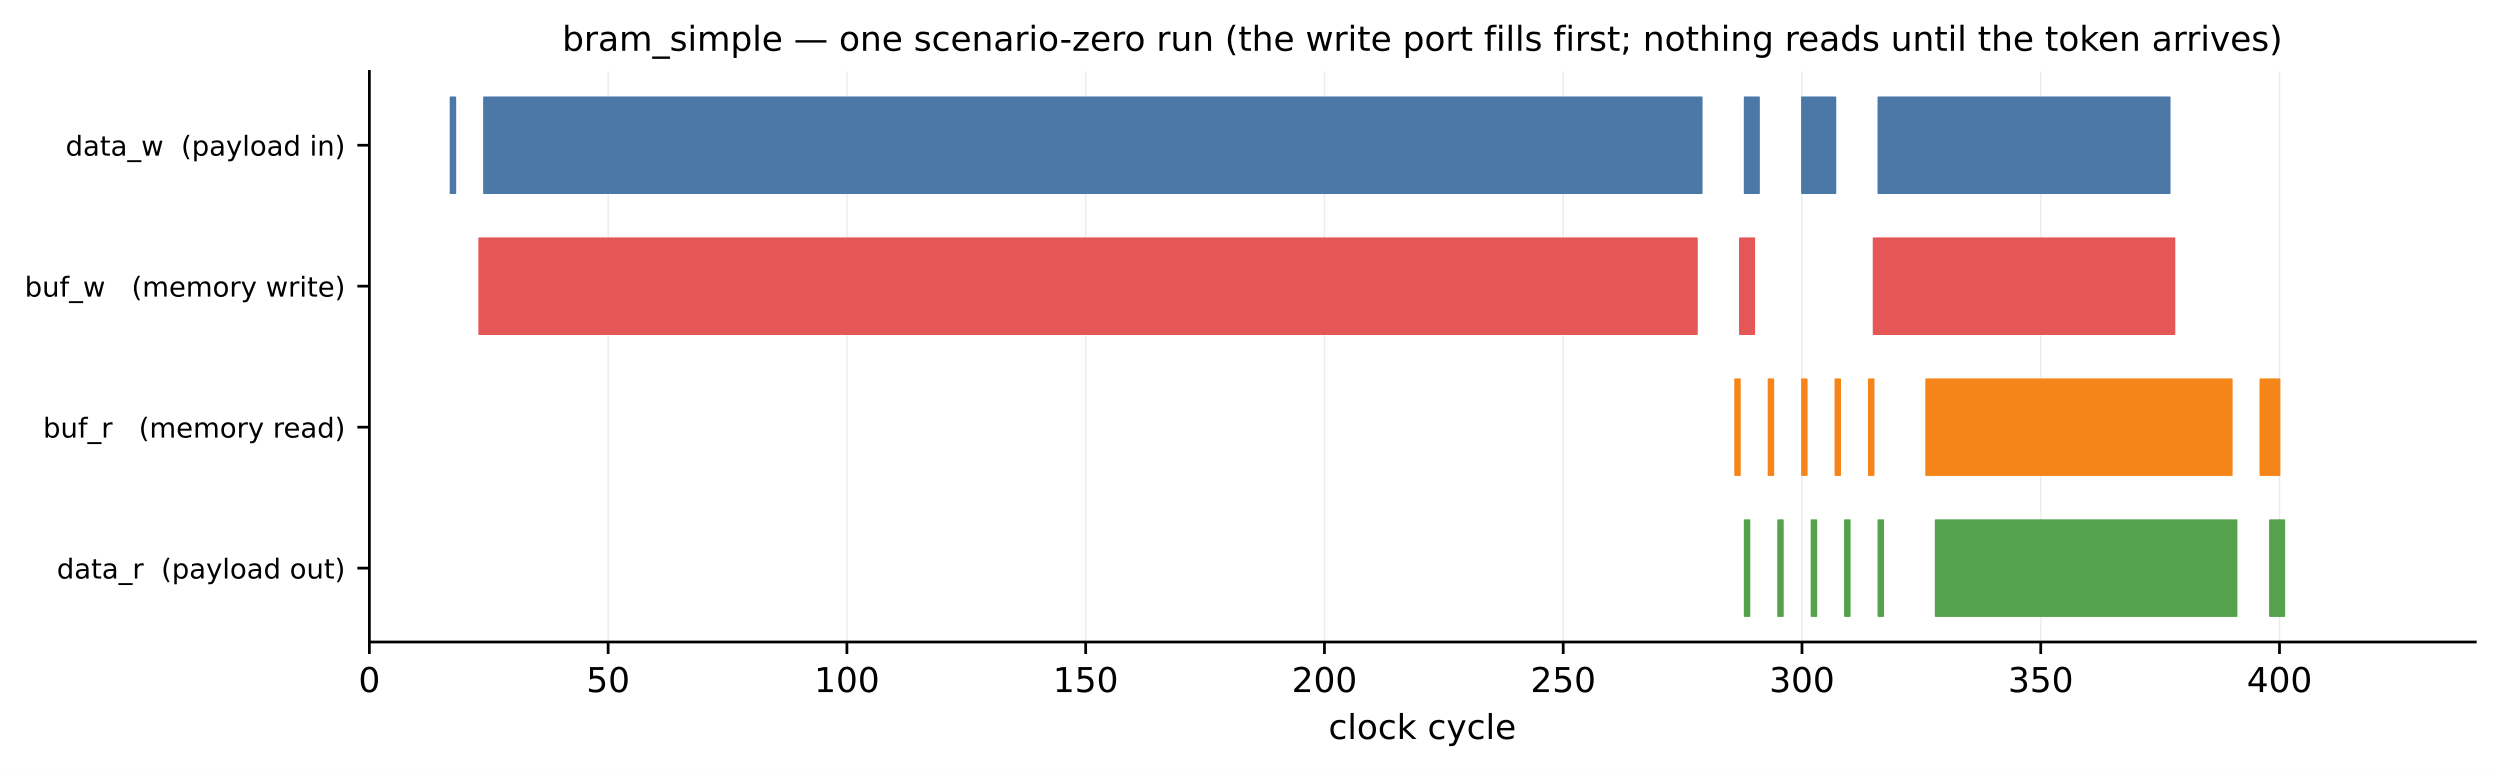
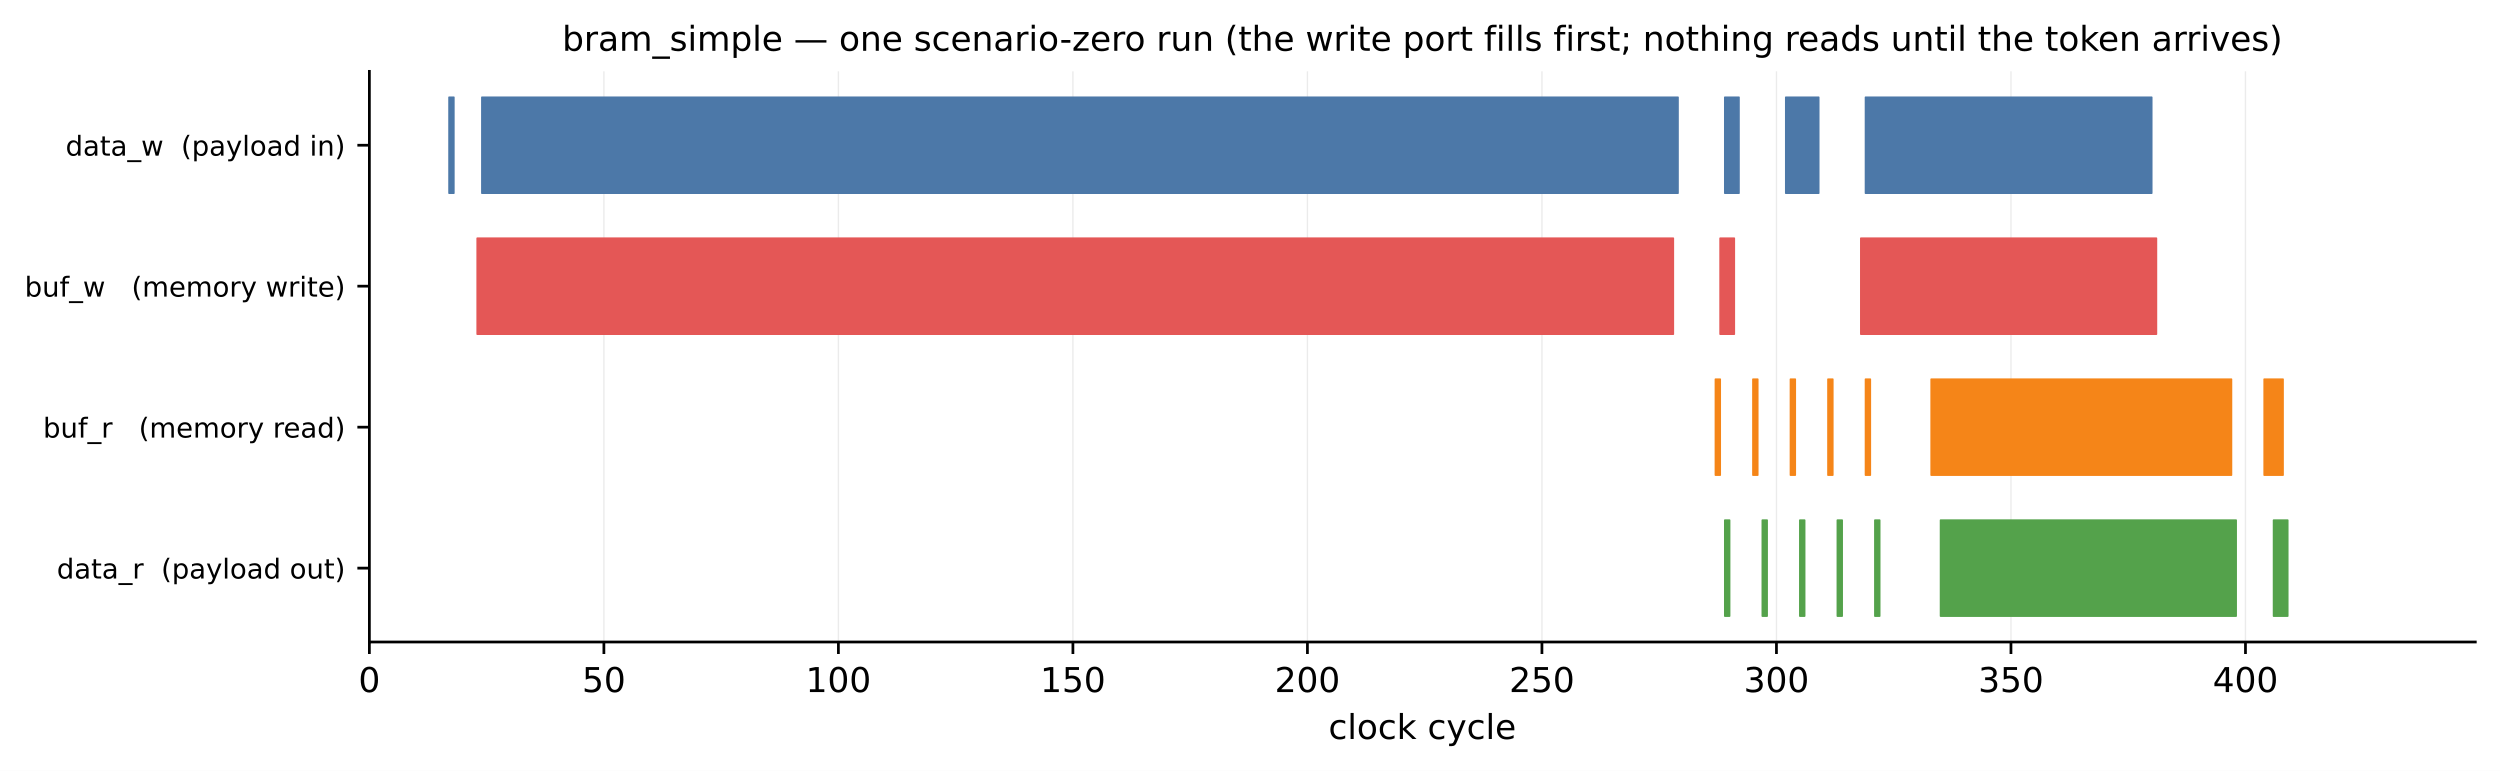
<svg xmlns="http://www.w3.org/2000/svg" xmlns:xlink="http://www.w3.org/1999/xlink" width="728.659pt" height="224.675pt" viewBox="0 0 728.659 224.675" version="1.1">
  <defs>
    <style type="text/css">*{stroke-linejoin: round; stroke-linecap: butt}</style>
  </defs>
  <g id="figure_1">
    <g id="patch_1">
      <path d="M 0 224.675  L 728.659 224.675  L 728.659 0  L 0 0  z " style="fill: #ffffff" />
    </g>
    <g id="axes_1">
      <g id="patch_2">
        <path d="M 107.659 187.118  L 721.459 187.118  L 721.459 20.798  L 107.659 20.798  z " style="fill: #ffffff" />
      </g>
      <g id="matplotlib.axis_1">
        <g id="xtick_1">
          <g id="line2d_1">
            <path d="M 107.659 187.118  L 107.659 20.798  " clip-path="url(#pa4c7ef7b88)" style="fill: none; stroke: #b0b0b0; stroke-opacity: 0.25; stroke-width: 0.4; stroke-linecap: square" />
          </g>
          <g id="line2d_2">
            <defs>
              <path id="mf03f3f288a" d="M 0 0  L 0 3.5  " style="stroke: #000000; stroke-width: 0.8" />
            </defs>
            <g>
              <use xlink:href="#mf03f3f288a" x="107.659" y="187.118" style="stroke: #000000; stroke-width: 0.8" />
            </g>
          </g>
          <g id="text_1">
            <g transform="translate(104.4775 201.7169) scale(0.1 -0.1)">
              <defs>
                <path id="DejaVuSans-30" d="M 2034 4250  Q 1547 4250 1301 3770  Q 1056 3291 1056 2328  Q 1056 1369 1301 889  Q 1547 409 2034 409  Q 2525 409 2770 889  Q 3016 1369 3016 2328  Q 3016 3291 2770 3770  Q 2525 4250 2034 4250  z M 2034 4750  Q 2819 4750 3233 4129  Q 3647 3509 3647 2328  Q 3647 1150 3233 529  Q 2819 -91 2034 -91  Q 1250 -91 836 529  Q 422 1150 422 2328  Q 422 3509 836 4129  Q 1250 4750 2034 4750  z " transform="scale(0.015625)" />
              </defs>
              <use xlink:href="#DejaVuSans-30" />
            </g>
          </g>
        </g>
        <g id="xtick_2">
          <g id="line2d_3">
-             <path d="M 177.251 187.118  L 177.251 20.798  " clip-path="url(#pa4c7ef7b88)" style="fill: none; stroke: #b0b0b0; stroke-opacity: 0.25; stroke-width: 0.4; stroke-linecap: square" />
+             <path d="M 176.011 187.118  L 176.011 20.798  " clip-path="url(#pa4c7ef7b88)" style="fill: none; stroke: #b0b0b0; stroke-opacity: 0.25; stroke-width: 0.4; stroke-linecap: square" />
          </g>
          <g id="line2d_4">
            <g>
-               <use xlink:href="#mf03f3f288a" x="177.251" y="187.118" style="stroke: #000000; stroke-width: 0.8" />
+               <use xlink:href="#mf03f3f288a" x="176.011" y="187.118" style="stroke: #000000; stroke-width: 0.8" />
            </g>
          </g>
          <g id="text_2">
-             <g transform="translate(170.8881 201.7169) scale(0.1 -0.1)">
+             <g transform="translate(169.6481 201.7169) scale(0.1 -0.1)">
              <defs>
                <path id="DejaVuSans-35" d="M 691 4666  L 3169 4666  L 3169 4134  L 1269 4134  L 1269 2991  Q 1406 3038 1543 3061  Q 1681 3084 1819 3084  Q 2600 3084 3056 2656  Q 3513 2228 3513 1497  Q 3513 744 3044 326  Q 2575 -91 1722 -91  Q 1428 -91 1123 -41  Q 819 9 494 109  L 494 744  Q 775 591 1075 516  Q 1375 441 1709 441  Q 2250 441 2565 725  Q 2881 1009 2881 1497  Q 2881 1984 2565 2268  Q 2250 2553 1709 2553  Q 1456 2553 1204 2497  Q 953 2441 691 2322  L 691 4666  z " transform="scale(0.015625)" />
              </defs>
              <use xlink:href="#DejaVuSans-35" />
              <use xlink:href="#DejaVuSans-30" transform="translate(63.62305 0)" />
            </g>
          </g>
        </g>
        <g id="xtick_3">
          <g id="line2d_5">
-             <path d="M 246.842 187.118  L 246.842 20.798  " clip-path="url(#pa4c7ef7b88)" style="fill: none; stroke: #b0b0b0; stroke-opacity: 0.25; stroke-width: 0.4; stroke-linecap: square" />
+             <path d="M 244.363 187.118  L 244.363 20.798  " clip-path="url(#pa4c7ef7b88)" style="fill: none; stroke: #b0b0b0; stroke-opacity: 0.25; stroke-width: 0.4; stroke-linecap: square" />
          </g>
          <g id="line2d_6">
            <g>
-               <use xlink:href="#mf03f3f288a" x="246.842" y="187.118" style="stroke: #000000; stroke-width: 0.8" />
+               <use xlink:href="#mf03f3f288a" x="244.363" y="187.118" style="stroke: #000000; stroke-width: 0.8" />
            </g>
          </g>
          <g id="text_3">
-             <g transform="translate(237.2987 201.7169) scale(0.1 -0.1)">
+             <g transform="translate(234.8188 201.7169) scale(0.1 -0.1)">
              <defs>
                <path id="DejaVuSans-31" d="M 794 531  L 1825 531  L 1825 4091  L 703 3866  L 703 4441  L 1819 4666  L 2450 4666  L 2450 531  L 3481 531  L 3481 0  L 794 0  L 794 531  z " transform="scale(0.015625)" />
              </defs>
              <use xlink:href="#DejaVuSans-31" />
              <use xlink:href="#DejaVuSans-30" transform="translate(63.62305 0)" />
              <use xlink:href="#DejaVuSans-30" transform="translate(127.2461 0)" />
            </g>
          </g>
        </g>
        <g id="xtick_4">
          <g id="line2d_7">
-             <path d="M 316.434 187.118  L 316.434 20.798  " clip-path="url(#pa4c7ef7b88)" style="fill: none; stroke: #b0b0b0; stroke-opacity: 0.25; stroke-width: 0.4; stroke-linecap: square" />
+             <path d="M 312.714 187.118  L 312.714 20.798  " clip-path="url(#pa4c7ef7b88)" style="fill: none; stroke: #b0b0b0; stroke-opacity: 0.25; stroke-width: 0.4; stroke-linecap: square" />
          </g>
          <g id="line2d_8">
            <g>
-               <use xlink:href="#mf03f3f288a" x="316.434" y="187.118" style="stroke: #000000; stroke-width: 0.8" />
+               <use xlink:href="#mf03f3f288a" x="312.714" y="187.118" style="stroke: #000000; stroke-width: 0.8" />
            </g>
          </g>
          <g id="text_4">
-             <g transform="translate(306.8905 201.7169) scale(0.1 -0.1)">
+             <g transform="translate(303.1707 201.7169) scale(0.1 -0.1)">
              <use xlink:href="#DejaVuSans-31" />
              <use xlink:href="#DejaVuSans-35" transform="translate(63.62305 0)" />
              <use xlink:href="#DejaVuSans-30" transform="translate(127.2461 0)" />
            </g>
          </g>
        </g>
        <g id="xtick_5">
          <g id="line2d_9">
-             <path d="M 386.026 187.118  L 386.026 20.798  " clip-path="url(#pa4c7ef7b88)" style="fill: none; stroke: #b0b0b0; stroke-opacity: 0.25; stroke-width: 0.4; stroke-linecap: square" />
+             <path d="M 381.066 187.118  L 381.066 20.798  " clip-path="url(#pa4c7ef7b88)" style="fill: none; stroke: #b0b0b0; stroke-opacity: 0.25; stroke-width: 0.4; stroke-linecap: square" />
          </g>
          <g id="line2d_10">
            <g>
-               <use xlink:href="#mf03f3f288a" x="386.026" y="187.118" style="stroke: #000000; stroke-width: 0.8" />
+               <use xlink:href="#mf03f3f288a" x="381.066" y="187.118" style="stroke: #000000; stroke-width: 0.8" />
            </g>
          </g>
          <g id="text_5">
-             <g transform="translate(376.4823 201.7169) scale(0.1 -0.1)">
+             <g transform="translate(371.5226 201.7169) scale(0.1 -0.1)">
              <defs>
                <path id="DejaVuSans-32" d="M 1228 531  L 3431 531  L 3431 0  L 469 0  L 469 531  Q 828 903 1448 1529  Q 2069 2156 2228 2338  Q 2531 2678 2651 2914  Q 2772 3150 2772 3378  Q 2772 3750 2511 3984  Q 2250 4219 1831 4219  Q 1534 4219 1204 4116  Q 875 4013 500 3803  L 500 4441  Q 881 4594 1212 4672  Q 1544 4750 1819 4750  Q 2544 4750 2975 4387  Q 3406 4025 3406 3419  Q 3406 3131 3298 2873  Q 3191 2616 2906 2266  Q 2828 2175 2409 1742  Q 1991 1309 1228 531  z " transform="scale(0.015625)" />
              </defs>
              <use xlink:href="#DejaVuSans-32" />
              <use xlink:href="#DejaVuSans-30" transform="translate(63.62305 0)" />
              <use xlink:href="#DejaVuSans-30" transform="translate(127.2461 0)" />
            </g>
          </g>
        </g>
        <g id="xtick_6">
          <g id="line2d_11">
-             <path d="M 455.618 187.118  L 455.618 20.798  " clip-path="url(#pa4c7ef7b88)" style="fill: none; stroke: #b0b0b0; stroke-opacity: 0.25; stroke-width: 0.4; stroke-linecap: square" />
+             <path d="M 449.418 187.118  L 449.418 20.798  " clip-path="url(#pa4c7ef7b88)" style="fill: none; stroke: #b0b0b0; stroke-opacity: 0.25; stroke-width: 0.4; stroke-linecap: square" />
          </g>
          <g id="line2d_12">
            <g>
-               <use xlink:href="#mf03f3f288a" x="455.618" y="187.118" style="stroke: #000000; stroke-width: 0.8" />
+               <use xlink:href="#mf03f3f288a" x="449.418" y="187.118" style="stroke: #000000; stroke-width: 0.8" />
            </g>
          </g>
          <g id="text_6">
-             <g transform="translate(446.0742 201.7169) scale(0.1 -0.1)">
+             <g transform="translate(439.8745 201.7169) scale(0.1 -0.1)">
              <use xlink:href="#DejaVuSans-32" />
              <use xlink:href="#DejaVuSans-35" transform="translate(63.62305 0)" />
              <use xlink:href="#DejaVuSans-30" transform="translate(127.2461 0)" />
            </g>
          </g>
        </g>
        <g id="xtick_7">
          <g id="line2d_13">
-             <path d="M 525.21 187.118  L 525.21 20.798  " clip-path="url(#pa4c7ef7b88)" style="fill: none; stroke: #b0b0b0; stroke-opacity: 0.25; stroke-width: 0.4; stroke-linecap: square" />
+             <path d="M 517.77 187.118  L 517.77 20.798  " clip-path="url(#pa4c7ef7b88)" style="fill: none; stroke: #b0b0b0; stroke-opacity: 0.25; stroke-width: 0.4; stroke-linecap: square" />
          </g>
          <g id="line2d_14">
            <g>
-               <use xlink:href="#mf03f3f288a" x="525.21" y="187.118" style="stroke: #000000; stroke-width: 0.8" />
+               <use xlink:href="#mf03f3f288a" x="517.77" y="187.118" style="stroke: #000000; stroke-width: 0.8" />
            </g>
          </g>
          <g id="text_7">
-             <g transform="translate(515.666 201.7169) scale(0.1 -0.1)">
+             <g transform="translate(508.2264 201.7169) scale(0.1 -0.1)">
              <defs>
                <path id="DejaVuSans-33" d="M 2597 2516  Q 3050 2419 3304 2112  Q 3559 1806 3559 1356  Q 3559 666 3084 287  Q 2609 -91 1734 -91  Q 1441 -91 1130 -33  Q 819 25 488 141  L 488 750  Q 750 597 1062 519  Q 1375 441 1716 441  Q 2309 441 2620 675  Q 2931 909 2931 1356  Q 2931 1769 2642 2001  Q 2353 2234 1838 2234  L 1294 2234  L 1294 2753  L 1863 2753  Q 2328 2753 2575 2939  Q 2822 3125 2822 3475  Q 2822 3834 2567 4026  Q 2313 4219 1838 4219  Q 1578 4219 1281 4162  Q 984 4106 628 3988  L 628 4550  Q 988 4650 1302 4700  Q 1616 4750 1894 4750  Q 2613 4750 3031 4423  Q 3450 4097 3450 3541  Q 3450 3153 3228 2886  Q 3006 2619 2597 2516  z " transform="scale(0.015625)" />
              </defs>
              <use xlink:href="#DejaVuSans-33" />
              <use xlink:href="#DejaVuSans-30" transform="translate(63.62305 0)" />
              <use xlink:href="#DejaVuSans-30" transform="translate(127.2461 0)" />
            </g>
          </g>
        </g>
        <g id="xtick_8">
          <g id="line2d_15">
-             <path d="M 594.802 187.118  L 594.802 20.798  " clip-path="url(#pa4c7ef7b88)" style="fill: none; stroke: #b0b0b0; stroke-opacity: 0.25; stroke-width: 0.4; stroke-linecap: square" />
+             <path d="M 586.122 187.118  L 586.122 20.798  " clip-path="url(#pa4c7ef7b88)" style="fill: none; stroke: #b0b0b0; stroke-opacity: 0.25; stroke-width: 0.4; stroke-linecap: square" />
          </g>
          <g id="line2d_16">
            <g>
-               <use xlink:href="#mf03f3f288a" x="594.802" y="187.118" style="stroke: #000000; stroke-width: 0.8" />
+               <use xlink:href="#mf03f3f288a" x="586.122" y="187.118" style="stroke: #000000; stroke-width: 0.8" />
            </g>
          </g>
          <g id="text_8">
-             <g transform="translate(585.2579 201.7169) scale(0.1 -0.1)">
+             <g transform="translate(576.5783 201.7169) scale(0.1 -0.1)">
              <use xlink:href="#DejaVuSans-33" />
              <use xlink:href="#DejaVuSans-35" transform="translate(63.62305 0)" />
              <use xlink:href="#DejaVuSans-30" transform="translate(127.2461 0)" />
            </g>
          </g>
        </g>
        <g id="xtick_9">
          <g id="line2d_17">
-             <path d="M 664.393 187.118  L 664.393 20.798  " clip-path="url(#pa4c7ef7b88)" style="fill: none; stroke: #b0b0b0; stroke-opacity: 0.25; stroke-width: 0.4; stroke-linecap: square" />
+             <path d="M 654.474 187.118  L 654.474 20.798  " clip-path="url(#pa4c7ef7b88)" style="fill: none; stroke: #b0b0b0; stroke-opacity: 0.25; stroke-width: 0.4; stroke-linecap: square" />
          </g>
          <g id="line2d_18">
            <g>
-               <use xlink:href="#mf03f3f288a" x="664.393" y="187.118" style="stroke: #000000; stroke-width: 0.8" />
+               <use xlink:href="#mf03f3f288a" x="654.474" y="187.118" style="stroke: #000000; stroke-width: 0.8" />
            </g>
          </g>
          <g id="text_9">
-             <g transform="translate(654.8497 201.7169) scale(0.1 -0.1)">
+             <g transform="translate(644.9301 201.7169) scale(0.1 -0.1)">
              <defs>
                <path id="DejaVuSans-34" d="M 2419 4116  L 825 1625  L 2419 1625  L 2419 4116  z M 2253 4666  L 3047 4666  L 3047 1625  L 3713 1625  L 3713 1100  L 3047 1100  L 3047 0  L 2419 0  L 2419 1100  L 313 1100  L 313 1709  L 2253 4666  z " transform="scale(0.015625)" />
              </defs>
              <use xlink:href="#DejaVuSans-34" />
              <use xlink:href="#DejaVuSans-30" transform="translate(63.62305 0)" />
              <use xlink:href="#DejaVuSans-30" transform="translate(127.2461 0)" />
            </g>
          </g>
        </g>
        <g id="text_10">
          <g transform="translate(387.2041 215.395) scale(0.1 -0.1)">
            <defs>
              <path id="DejaVuSans-63" d="M 3122 3366  L 3122 2828  Q 2878 2963 2633 3030  Q 2388 3097 2138 3097  Q 1578 3097 1268 2742  Q 959 2388 959 1747  Q 959 1106 1268 751  Q 1578 397 2138 397  Q 2388 397 2633 464  Q 2878 531 3122 666  L 3122 134  Q 2881 22 2623 -34  Q 2366 -91 2075 -91  Q 1284 -91 818 406  Q 353 903 353 1747  Q 353 2603 823 3093  Q 1294 3584 2113 3584  Q 2378 3584 2631 3529  Q 2884 3475 3122 3366  z " transform="scale(0.015625)" />
              <path id="DejaVuSans-6c" d="M 603 4863  L 1178 4863  L 1178 0  L 603 0  L 603 4863  z " transform="scale(0.015625)" />
              <path id="DejaVuSans-6f" d="M 1959 3097  Q 1497 3097 1228 2736  Q 959 2375 959 1747  Q 959 1119 1226 758  Q 1494 397 1959 397  Q 2419 397 2687 759  Q 2956 1122 2956 1747  Q 2956 2369 2687 2733  Q 2419 3097 1959 3097  z M 1959 3584  Q 2709 3584 3137 3096  Q 3566 2609 3566 1747  Q 3566 888 3137 398  Q 2709 -91 1959 -91  Q 1206 -91 779 398  Q 353 888 353 1747  Q 353 2609 779 3096  Q 1206 3584 1959 3584  z " transform="scale(0.015625)" />
              <path id="DejaVuSans-6b" d="M 581 4863  L 1159 4863  L 1159 1991  L 2875 3500  L 3609 3500  L 1753 1863  L 3688 0  L 2938 0  L 1159 1709  L 1159 0  L 581 0  L 581 4863  z " transform="scale(0.015625)" />
              <path id="DejaVuSans-20" transform="scale(0.015625)" />
              <path id="DejaVuSans-79" d="M 2059 -325  Q 1816 -950 1584 -1140  Q 1353 -1331 966 -1331  L 506 -1331  L 506 -850  L 844 -850  Q 1081 -850 1212 -737  Q 1344 -625 1503 -206  L 1606 56  L 191 3500  L 800 3500  L 1894 763  L 2988 3500  L 3597 3500  L 2059 -325  z " transform="scale(0.015625)" />
              <path id="DejaVuSans-65" d="M 3597 1894  L 3597 1613  L 953 1613  Q 991 1019 1311 708  Q 1631 397 2203 397  Q 2534 397 2845 478  Q 3156 559 3463 722  L 3463 178  Q 3153 47 2828 -22  Q 2503 -91 2169 -91  Q 1331 -91 842 396  Q 353 884 353 1716  Q 353 2575 817 3079  Q 1281 3584 2069 3584  Q 2775 3584 3186 3129  Q 3597 2675 3597 1894  z M 3022 2063  Q 3016 2534 2758 2815  Q 2500 3097 2075 3097  Q 1594 3097 1305 2825  Q 1016 2553 972 2059  L 3022 2063  z " transform="scale(0.015625)" />
            </defs>
            <use xlink:href="#DejaVuSans-63" />
            <use xlink:href="#DejaVuSans-6c" transform="translate(54.98047 0)" />
            <use xlink:href="#DejaVuSans-6f" transform="translate(82.76367 0)" />
            <use xlink:href="#DejaVuSans-63" transform="translate(143.9453 0)" />
            <use xlink:href="#DejaVuSans-6b" transform="translate(198.9258 0)" />
            <use xlink:href="#DejaVuSans-20" transform="translate(256.8359 0)" />
            <use xlink:href="#DejaVuSans-63" transform="translate(288.623 0)" />
            <use xlink:href="#DejaVuSans-79" transform="translate(343.6035 0)" />
            <use xlink:href="#DejaVuSans-63" transform="translate(402.7832 0)" />
            <use xlink:href="#DejaVuSans-6c" transform="translate(457.7637 0)" />
            <use xlink:href="#DejaVuSans-65" transform="translate(485.5469 0)" />
          </g>
        </g>
      </g>
      <g id="matplotlib.axis_2">
        <g id="ytick_1">
          <g id="line2d_19">
            <defs>
              <path id="m6a92431a8f" d="M 0 0  L -3.5 0  " style="stroke: #000000; stroke-width: 0.8" />
            </defs>
            <g>
              <use xlink:href="#m6a92431a8f" x="107.659" y="165.589" style="stroke: #000000; stroke-width: 0.8" />
            </g>
          </g>
          <g id="text_11">
            <g transform="translate(16.56375 168.6282) scale(0.08 -0.08)">
              <defs>
                <path id="DejaVuSans-64" d="M 2906 2969  L 2906 4863  L 3481 4863  L 3481 0  L 2906 0  L 2906 525  Q 2725 213 2448 61  Q 2172 -91 1784 -91  Q 1150 -91 751 415  Q 353 922 353 1747  Q 353 2572 751 3078  Q 1150 3584 1784 3584  Q 2172 3584 2448 3432  Q 2725 3281 2906 2969  z M 947 1747  Q 947 1113 1208 752  Q 1469 391 1925 391  Q 2381 391 2643 752  Q 2906 1113 2906 1747  Q 2906 2381 2643 2742  Q 2381 3103 1925 3103  Q 1469 3103 1208 2742  Q 947 2381 947 1747  z " transform="scale(0.015625)" />
                <path id="DejaVuSans-61" d="M 2194 1759  Q 1497 1759 1228 1600  Q 959 1441 959 1056  Q 959 750 1161 570  Q 1363 391 1709 391  Q 2188 391 2477 730  Q 2766 1069 2766 1631  L 2766 1759  L 2194 1759  z M 3341 1997  L 3341 0  L 2766 0  L 2766 531  Q 2569 213 2275 61  Q 1981 -91 1556 -91  Q 1019 -91 701 211  Q 384 513 384 1019  Q 384 1609 779 1909  Q 1175 2209 1959 2209  L 2766 2209  L 2766 2266  Q 2766 2663 2505 2880  Q 2244 3097 1772 3097  Q 1472 3097 1187 3025  Q 903 2953 641 2809  L 641 3341  Q 956 3463 1253 3523  Q 1550 3584 1831 3584  Q 2591 3584 2966 3190  Q 3341 2797 3341 1997  z " transform="scale(0.015625)" />
                <path id="DejaVuSans-74" d="M 1172 4494  L 1172 3500  L 2356 3500  L 2356 3053  L 1172 3053  L 1172 1153  Q 1172 725 1289 603  Q 1406 481 1766 481  L 2356 481  L 2356 0  L 1766 0  Q 1100 0 847 248  Q 594 497 594 1153  L 594 3053  L 172 3053  L 172 3500  L 594 3500  L 594 4494  L 1172 4494  z " transform="scale(0.015625)" />
                <path id="DejaVuSans-5f" d="M 3263 -1063  L 3263 -1509  L -63 -1509  L -63 -1063  L 3263 -1063  z " transform="scale(0.015625)" />
                <path id="DejaVuSans-72" d="M 2631 2963  Q 2534 3019 2420 3045  Q 2306 3072 2169 3072  Q 1681 3072 1420 2755  Q 1159 2438 1159 1844  L 1159 0  L 581 0  L 581 3500  L 1159 3500  L 1159 2956  Q 1341 3275 1631 3429  Q 1922 3584 2338 3584  Q 2397 3584 2469 3576  Q 2541 3569 2628 3553  L 2631 2963  z " transform="scale(0.015625)" />
                <path id="DejaVuSans-28" d="M 1984 4856  Q 1566 4138 1362 3434  Q 1159 2731 1159 2009  Q 1159 1288 1364 580  Q 1569 -128 1984 -844  L 1484 -844  Q 1016 -109 783 600  Q 550 1309 550 2009  Q 550 2706 781 3412  Q 1013 4119 1484 4856  L 1984 4856  z " transform="scale(0.015625)" />
                <path id="DejaVuSans-70" d="M 1159 525  L 1159 -1331  L 581 -1331  L 581 3500  L 1159 3500  L 1159 2969  Q 1341 3281 1617 3432  Q 1894 3584 2278 3584  Q 2916 3584 3314 3078  Q 3713 2572 3713 1747  Q 3713 922 3314 415  Q 2916 -91 2278 -91  Q 1894 -91 1617 61  Q 1341 213 1159 525  z M 3116 1747  Q 3116 2381 2855 2742  Q 2594 3103 2138 3103  Q 1681 3103 1420 2742  Q 1159 2381 1159 1747  Q 1159 1113 1420 752  Q 1681 391 2138 391  Q 2594 391 2855 752  Q 3116 1113 3116 1747  z " transform="scale(0.015625)" />
                <path id="DejaVuSans-75" d="M 544 1381  L 544 3500  L 1119 3500  L 1119 1403  Q 1119 906 1312 657  Q 1506 409 1894 409  Q 2359 409 2629 706  Q 2900 1003 2900 1516  L 2900 3500  L 3475 3500  L 3475 0  L 2900 0  L 2900 538  Q 2691 219 2414 64  Q 2138 -91 1772 -91  Q 1169 -91 856 284  Q 544 659 544 1381  z M 1991 3584  L 1991 3584  z " transform="scale(0.015625)" />
                <path id="DejaVuSans-29" d="M 513 4856  L 1013 4856  Q 1481 4119 1714 3412  Q 1947 2706 1947 2009  Q 1947 1309 1714 600  Q 1481 -109 1013 -844  L 513 -844  Q 928 -128 1133 580  Q 1338 1288 1338 2009  Q 1338 2731 1133 3434  Q 928 4138 513 4856  z " transform="scale(0.015625)" />
              </defs>
              <use xlink:href="#DejaVuSans-64" />
              <use xlink:href="#DejaVuSans-61" transform="translate(63.47656 0)" />
              <use xlink:href="#DejaVuSans-74" transform="translate(124.7559 0)" />
              <use xlink:href="#DejaVuSans-61" transform="translate(163.9648 0)" />
              <use xlink:href="#DejaVuSans-5f" transform="translate(225.2441 0)" />
              <use xlink:href="#DejaVuSans-72" transform="translate(275.2441 0)" />
              <use xlink:href="#DejaVuSans-20" transform="translate(316.3574 0)" />
              <use xlink:href="#DejaVuSans-20" transform="translate(348.1445 0)" />
              <use xlink:href="#DejaVuSans-28" transform="translate(379.9316 0)" />
              <use xlink:href="#DejaVuSans-70" transform="translate(418.9453 0)" />
              <use xlink:href="#DejaVuSans-61" transform="translate(482.4219 0)" />
              <use xlink:href="#DejaVuSans-79" transform="translate(543.7012 0)" />
              <use xlink:href="#DejaVuSans-6c" transform="translate(602.8809 0)" />
              <use xlink:href="#DejaVuSans-6f" transform="translate(630.6641 0)" />
              <use xlink:href="#DejaVuSans-61" transform="translate(691.8457 0)" />
              <use xlink:href="#DejaVuSans-64" transform="translate(753.125 0)" />
              <use xlink:href="#DejaVuSans-20" transform="translate(816.6016 0)" />
              <use xlink:href="#DejaVuSans-6f" transform="translate(848.3887 0)" />
              <use xlink:href="#DejaVuSans-75" transform="translate(909.5703 0)" />
              <use xlink:href="#DejaVuSans-74" transform="translate(972.9492 0)" />
              <use xlink:href="#DejaVuSans-29" transform="translate(1012.158 0)" />
            </g>
          </g>
        </g>
        <g id="ytick_2">
          <g id="line2d_20">
            <g>
              <use xlink:href="#m6a92431a8f" x="107.659" y="124.502" style="stroke: #000000; stroke-width: 0.8" />
            </g>
          </g>
          <g id="text_12">
            <g transform="translate(12.55375 127.5413) scale(0.08 -0.08)">
              <defs>
                <path id="DejaVuSans-62" d="M 3116 1747  Q 3116 2381 2855 2742  Q 2594 3103 2138 3103  Q 1681 3103 1420 2742  Q 1159 2381 1159 1747  Q 1159 1113 1420 752  Q 1681 391 2138 391  Q 2594 391 2855 752  Q 3116 1113 3116 1747  z M 1159 2969  Q 1341 3281 1617 3432  Q 1894 3584 2278 3584  Q 2916 3584 3314 3078  Q 3713 2572 3713 1747  Q 3713 922 3314 415  Q 2916 -91 2278 -91  Q 1894 -91 1617 61  Q 1341 213 1159 525  L 1159 0  L 581 0  L 581 4863  L 1159 4863  L 1159 2969  z " transform="scale(0.015625)" />
                <path id="DejaVuSans-66" d="M 2375 4863  L 2375 4384  L 1825 4384  Q 1516 4384 1395 4259  Q 1275 4134 1275 3809  L 1275 3500  L 2222 3500  L 2222 3053  L 1275 3053  L 1275 0  L 697 0  L 697 3053  L 147 3053  L 147 3500  L 697 3500  L 697 3744  Q 697 4328 969 4595  Q 1241 4863 1831 4863  L 2375 4863  z " transform="scale(0.015625)" />
                <path id="DejaVuSans-6d" d="M 3328 2828  Q 3544 3216 3844 3400  Q 4144 3584 4550 3584  Q 5097 3584 5394 3201  Q 5691 2819 5691 2113  L 5691 0  L 5113 0  L 5113 2094  Q 5113 2597 4934 2840  Q 4756 3084 4391 3084  Q 3944 3084 3684 2787  Q 3425 2491 3425 1978  L 3425 0  L 2847 0  L 2847 2094  Q 2847 2600 2669 2842  Q 2491 3084 2119 3084  Q 1678 3084 1418 2786  Q 1159 2488 1159 1978  L 1159 0  L 581 0  L 581 3500  L 1159 3500  L 1159 2956  Q 1356 3278 1631 3431  Q 1906 3584 2284 3584  Q 2666 3584 2933 3390  Q 3200 3197 3328 2828  z " transform="scale(0.015625)" />
              </defs>
              <use xlink:href="#DejaVuSans-62" />
              <use xlink:href="#DejaVuSans-75" transform="translate(63.47656 0)" />
              <use xlink:href="#DejaVuSans-66" transform="translate(126.8555 0)" />
              <use xlink:href="#DejaVuSans-5f" transform="translate(162.0605 0)" />
              <use xlink:href="#DejaVuSans-72" transform="translate(212.0605 0)" />
              <use xlink:href="#DejaVuSans-20" transform="translate(253.1738 0)" />
              <use xlink:href="#DejaVuSans-20" transform="translate(284.9609 0)" />
              <use xlink:href="#DejaVuSans-20" transform="translate(316.748 0)" />
              <use xlink:href="#DejaVuSans-28" transform="translate(348.5352 0)" />
              <use xlink:href="#DejaVuSans-6d" transform="translate(387.5488 0)" />
              <use xlink:href="#DejaVuSans-65" transform="translate(484.9609 0)" />
              <use xlink:href="#DejaVuSans-6d" transform="translate(546.4844 0)" />
              <use xlink:href="#DejaVuSans-6f" transform="translate(643.8965 0)" />
              <use xlink:href="#DejaVuSans-72" transform="translate(705.0781 0)" />
              <use xlink:href="#DejaVuSans-79" transform="translate(746.1914 0)" />
              <use xlink:href="#DejaVuSans-20" transform="translate(805.3711 0)" />
              <use xlink:href="#DejaVuSans-72" transform="translate(837.1582 0)" />
              <use xlink:href="#DejaVuSans-65" transform="translate(876.0215 0)" />
              <use xlink:href="#DejaVuSans-61" transform="translate(937.5449 0)" />
              <use xlink:href="#DejaVuSans-64" transform="translate(998.8242 0)" />
              <use xlink:href="#DejaVuSans-29" transform="translate(1062.301 0)" />
            </g>
          </g>
        </g>
        <g id="ytick_3">
          <g id="line2d_21">
            <g>
              <use xlink:href="#m6a92431a8f" x="107.659" y="83.415" style="stroke: #000000; stroke-width: 0.8" />
            </g>
          </g>
          <g id="text_13">
            <g transform="translate(7.2 86.45433) scale(0.08 -0.08)">
              <defs>
                <path id="DejaVuSans-77" d="M 269 3500  L 844 3500  L 1563 769  L 2278 3500  L 2956 3500  L 3675 769  L 4391 3500  L 4966 3500  L 4050 0  L 3372 0  L 2619 2869  L 1863 0  L 1184 0  L 269 3500  z " transform="scale(0.015625)" />
                <path id="DejaVuSans-69" d="M 603 3500  L 1178 3500  L 1178 0  L 603 0  L 603 3500  z M 603 4863  L 1178 4863  L 1178 4134  L 603 4134  L 603 4863  z " transform="scale(0.015625)" />
              </defs>
              <use xlink:href="#DejaVuSans-62" />
              <use xlink:href="#DejaVuSans-75" transform="translate(63.47656 0)" />
              <use xlink:href="#DejaVuSans-66" transform="translate(126.8555 0)" />
              <use xlink:href="#DejaVuSans-5f" transform="translate(162.0605 0)" />
              <use xlink:href="#DejaVuSans-77" transform="translate(212.0605 0)" />
              <use xlink:href="#DejaVuSans-20" transform="translate(293.8477 0)" />
              <use xlink:href="#DejaVuSans-20" transform="translate(325.6348 0)" />
              <use xlink:href="#DejaVuSans-20" transform="translate(357.4219 0)" />
              <use xlink:href="#DejaVuSans-28" transform="translate(389.209 0)" />
              <use xlink:href="#DejaVuSans-6d" transform="translate(428.2227 0)" />
              <use xlink:href="#DejaVuSans-65" transform="translate(525.6348 0)" />
              <use xlink:href="#DejaVuSans-6d" transform="translate(587.1582 0)" />
              <use xlink:href="#DejaVuSans-6f" transform="translate(684.5703 0)" />
              <use xlink:href="#DejaVuSans-72" transform="translate(745.752 0)" />
              <use xlink:href="#DejaVuSans-79" transform="translate(786.8652 0)" />
              <use xlink:href="#DejaVuSans-20" transform="translate(846.0449 0)" />
              <use xlink:href="#DejaVuSans-77" transform="translate(877.832 0)" />
              <use xlink:href="#DejaVuSans-72" transform="translate(959.6191 0)" />
              <use xlink:href="#DejaVuSans-69" transform="translate(1000.732 0)" />
              <use xlink:href="#DejaVuSans-74" transform="translate(1028.516 0)" />
              <use xlink:href="#DejaVuSans-65" transform="translate(1067.725 0)" />
              <use xlink:href="#DejaVuSans-29" transform="translate(1129.248 0)" />
            </g>
          </g>
        </g>
        <g id="ytick_4">
          <g id="line2d_22">
            <g>
              <use xlink:href="#m6a92431a8f" x="107.659" y="42.328" style="stroke: #000000; stroke-width: 0.8" />
            </g>
          </g>
          <g id="text_14">
            <g transform="translate(19.11875 45.36738) scale(0.08 -0.08)">
              <defs>
                <path id="DejaVuSans-6e" d="M 3513 2113  L 3513 0  L 2938 0  L 2938 2094  Q 2938 2591 2744 2837  Q 2550 3084 2163 3084  Q 1697 3084 1428 2787  Q 1159 2491 1159 1978  L 1159 0  L 581 0  L 581 3500  L 1159 3500  L 1159 2956  Q 1366 3272 1645 3428  Q 1925 3584 2291 3584  Q 2894 3584 3203 3211  Q 3513 2838 3513 2113  z " transform="scale(0.015625)" />
              </defs>
              <use xlink:href="#DejaVuSans-64" />
              <use xlink:href="#DejaVuSans-61" transform="translate(63.47656 0)" />
              <use xlink:href="#DejaVuSans-74" transform="translate(124.7559 0)" />
              <use xlink:href="#DejaVuSans-61" transform="translate(163.9648 0)" />
              <use xlink:href="#DejaVuSans-5f" transform="translate(225.2441 0)" />
              <use xlink:href="#DejaVuSans-77" transform="translate(275.2441 0)" />
              <use xlink:href="#DejaVuSans-20" transform="translate(357.0312 0)" />
              <use xlink:href="#DejaVuSans-20" transform="translate(388.8184 0)" />
              <use xlink:href="#DejaVuSans-28" transform="translate(420.6055 0)" />
              <use xlink:href="#DejaVuSans-70" transform="translate(459.6191 0)" />
              <use xlink:href="#DejaVuSans-61" transform="translate(523.0957 0)" />
              <use xlink:href="#DejaVuSans-79" transform="translate(584.375 0)" />
              <use xlink:href="#DejaVuSans-6c" transform="translate(643.5547 0)" />
              <use xlink:href="#DejaVuSans-6f" transform="translate(671.3379 0)" />
              <use xlink:href="#DejaVuSans-61" transform="translate(732.5195 0)" />
              <use xlink:href="#DejaVuSans-64" transform="translate(793.7988 0)" />
              <use xlink:href="#DejaVuSans-20" transform="translate(857.2754 0)" />
              <use xlink:href="#DejaVuSans-69" transform="translate(889.0625 0)" />
              <use xlink:href="#DejaVuSans-6e" transform="translate(916.8457 0)" />
              <use xlink:href="#DejaVuSans-29" transform="translate(980.2246 0)" />
            </g>
          </g>
        </g>
      </g>
      <g id="PolyCollection_1">
-         <path d="M 131.32 56.298  L 131.32 28.358  L 132.712 28.358  L 132.712 56.298  z " clip-path="url(#pa4c7ef7b88)" style="fill: #4c78a8; stroke: #4c78a8; stroke-width: 0.5" />
-         <path d="M 141.063 56.298  L 141.063 28.358  L 495.981 28.358  L 495.981 56.298  z " clip-path="url(#pa4c7ef7b88)" style="fill: #4c78a8; stroke: #4c78a8; stroke-width: 0.5" />
-         <path d="M 508.508 56.298  L 508.508 28.358  L 512.683 28.358  L 512.683 56.298  z " clip-path="url(#pa4c7ef7b88)" style="fill: #4c78a8; stroke: #4c78a8; stroke-width: 0.5" />
-         <path d="M 525.21 56.298  L 525.21 28.358  L 534.953 28.358  L 534.953 56.298  z " clip-path="url(#pa4c7ef7b88)" style="fill: #4c78a8; stroke: #4c78a8; stroke-width: 0.5" />
-         <path d="M 547.479 56.298  L 547.479 28.358  L 632.381 28.358  L 632.381 56.298  z " clip-path="url(#pa4c7ef7b88)" style="fill: #4c78a8; stroke: #4c78a8; stroke-width: 0.5" />
+         <path d="M 130.898 56.298  L 130.898 28.358  L 132.265 28.358  L 132.265 56.298  z " clip-path="url(#pa4c7ef7b88)" style="fill: #4c78a8; stroke: #4c78a8; stroke-width: 0.5" />
+         <path d="M 140.468 56.298  L 140.468 28.358  L 489.062 28.358  L 489.062 56.298  z " clip-path="url(#pa4c7ef7b88)" style="fill: #4c78a8; stroke: #4c78a8; stroke-width: 0.5" />
+         <path d="M 502.733 56.298  L 502.733 28.358  L 506.834 28.358  L 506.834 56.298  z " clip-path="url(#pa4c7ef7b88)" style="fill: #4c78a8; stroke: #4c78a8; stroke-width: 0.5" />
+         <path d="M 520.504 56.298  L 520.504 28.358  L 530.073 28.358  L 530.073 56.298  z " clip-path="url(#pa4c7ef7b88)" style="fill: #4c78a8; stroke: #4c78a8; stroke-width: 0.5" />
+         <path d="M 543.744 56.298  L 543.744 28.358  L 627.133 28.358  L 627.133 56.298  z " clip-path="url(#pa4c7ef7b88)" style="fill: #4c78a8; stroke: #4c78a8; stroke-width: 0.5" />
      </g>
      <g id="PolyCollection_2">
-         <path d="M 139.671 97.385  L 139.671 69.445  L 494.589 69.445  L 494.589 97.385  z " clip-path="url(#pa4c7ef7b88)" style="fill: #e45756; stroke: #e45756; stroke-width: 0.5" />
-         <path d="M 507.116 97.385  L 507.116 69.445  L 511.291 69.445  L 511.291 97.385  z " clip-path="url(#pa4c7ef7b88)" style="fill: #e45756; stroke: #e45756; stroke-width: 0.5" />
-         <path d="M 546.087 97.385  L 546.087 69.445  L 633.773 69.445  L 633.773 97.385  z " clip-path="url(#pa4c7ef7b88)" style="fill: #e45756; stroke: #e45756; stroke-width: 0.5" />
+         <path d="M 139.101 97.385  L 139.101 69.445  L 487.695 69.445  L 487.695 97.385  z " clip-path="url(#pa4c7ef7b88)" style="fill: #e45756; stroke: #e45756; stroke-width: 0.5" />
+         <path d="M 501.366 97.385  L 501.366 69.445  L 505.467 69.445  L 505.467 97.385  z " clip-path="url(#pa4c7ef7b88)" style="fill: #e45756; stroke: #e45756; stroke-width: 0.5" />
+         <path d="M 542.377 97.385  L 542.377 69.445  L 628.5 69.445  L 628.5 97.385  z " clip-path="url(#pa4c7ef7b88)" style="fill: #e45756; stroke: #e45756; stroke-width: 0.5" />
      </g>
      <g id="PolyCollection_3">
-         <path d="M 505.724 138.471  L 505.724 110.532  L 507.116 110.532  L 507.116 138.471  z " clip-path="url(#pa4c7ef7b88)" style="fill: #f58518; stroke: #f58518; stroke-width: 0.5" />
-         <path d="M 515.467 138.471  L 515.467 110.532  L 516.859 110.532  L 516.859 138.471  z " clip-path="url(#pa4c7ef7b88)" style="fill: #f58518; stroke: #f58518; stroke-width: 0.5" />
-         <path d="M 525.21 138.471  L 525.21 110.532  L 526.602 110.532  L 526.602 138.471  z " clip-path="url(#pa4c7ef7b88)" style="fill: #f58518; stroke: #f58518; stroke-width: 0.5" />
-         <path d="M 534.953 138.471  L 534.953 110.532  L 536.344 110.532  L 536.344 138.471  z " clip-path="url(#pa4c7ef7b88)" style="fill: #f58518; stroke: #f58518; stroke-width: 0.5" />
-         <path d="M 544.695 138.471  L 544.695 110.532  L 546.087 110.532  L 546.087 138.471  z " clip-path="url(#pa4c7ef7b88)" style="fill: #f58518; stroke: #f58518; stroke-width: 0.5" />
-         <path d="M 561.398 138.471  L 561.398 110.532  L 650.475 110.532  L 650.475 138.471  z " clip-path="url(#pa4c7ef7b88)" style="fill: #f58518; stroke: #f58518; stroke-width: 0.5" />
-         <path d="M 658.826 138.471  L 658.826 110.532  L 664.393 110.532  L 664.393 138.471  z " clip-path="url(#pa4c7ef7b88)" style="fill: #f58518; stroke: #f58518; stroke-width: 0.5" />
+         <path d="M 499.999 138.471  L 499.999 110.532  L 501.366 110.532  L 501.366 138.471  z " clip-path="url(#pa4c7ef7b88)" style="fill: #f58518; stroke: #f58518; stroke-width: 0.5" />
+         <path d="M 510.935 138.471  L 510.935 110.532  L 512.302 110.532  L 512.302 138.471  z " clip-path="url(#pa4c7ef7b88)" style="fill: #f58518; stroke: #f58518; stroke-width: 0.5" />
+         <path d="M 521.871 138.471  L 521.871 110.532  L 523.238 110.532  L 523.238 138.471  z " clip-path="url(#pa4c7ef7b88)" style="fill: #f58518; stroke: #f58518; stroke-width: 0.5" />
+         <path d="M 532.808 138.471  L 532.808 110.532  L 534.175 110.532  L 534.175 138.471  z " clip-path="url(#pa4c7ef7b88)" style="fill: #f58518; stroke: #f58518; stroke-width: 0.5" />
+         <path d="M 543.744 138.471  L 543.744 110.532  L 545.111 110.532  L 545.111 138.471  z " clip-path="url(#pa4c7ef7b88)" style="fill: #f58518; stroke: #f58518; stroke-width: 0.5" />
+         <path d="M 562.882 138.471  L 562.882 110.532  L 650.373 110.532  L 650.373 138.471  z " clip-path="url(#pa4c7ef7b88)" style="fill: #f58518; stroke: #f58518; stroke-width: 0.5" />
+         <path d="M 659.942 138.471  L 659.942 110.532  L 665.41 110.532  L 665.41 138.471  z " clip-path="url(#pa4c7ef7b88)" style="fill: #f58518; stroke: #f58518; stroke-width: 0.5" />
      </g>
      <g id="PolyCollection_4">
-         <path d="M 508.508 179.558  L 508.508 151.619  L 509.9 151.619  L 509.9 179.558  z " clip-path="url(#pa4c7ef7b88)" style="fill: #54a24b; stroke: #54a24b; stroke-width: 0.5" />
-         <path d="M 518.251 179.558  L 518.251 151.619  L 519.642 151.619  L 519.642 179.558  z " clip-path="url(#pa4c7ef7b88)" style="fill: #54a24b; stroke: #54a24b; stroke-width: 0.5" />
-         <path d="M 527.993 179.558  L 527.993 151.619  L 529.385 151.619  L 529.385 179.558  z " clip-path="url(#pa4c7ef7b88)" style="fill: #54a24b; stroke: #54a24b; stroke-width: 0.5" />
-         <path d="M 537.736 179.558  L 537.736 151.619  L 539.128 151.619  L 539.128 179.558  z " clip-path="url(#pa4c7ef7b88)" style="fill: #54a24b; stroke: #54a24b; stroke-width: 0.5" />
-         <path d="M 547.479 179.558  L 547.479 151.619  L 548.871 151.619  L 548.871 179.558  z " clip-path="url(#pa4c7ef7b88)" style="fill: #54a24b; stroke: #54a24b; stroke-width: 0.5" />
-         <path d="M 564.181 179.558  L 564.181 151.619  L 651.867 151.619  L 651.867 179.558  z " clip-path="url(#pa4c7ef7b88)" style="fill: #54a24b; stroke: #54a24b; stroke-width: 0.5" />
-         <path d="M 661.61 179.558  L 661.61 151.619  L 665.785 151.619  L 665.785 179.558  z " clip-path="url(#pa4c7ef7b88)" style="fill: #54a24b; stroke: #54a24b; stroke-width: 0.5" />
+         <path d="M 502.733 179.558  L 502.733 151.619  L 504.1 151.619  L 504.1 179.558  z " clip-path="url(#pa4c7ef7b88)" style="fill: #54a24b; stroke: #54a24b; stroke-width: 0.5" />
+         <path d="M 513.669 179.558  L 513.669 151.619  L 515.036 151.619  L 515.036 179.558  z " clip-path="url(#pa4c7ef7b88)" style="fill: #54a24b; stroke: #54a24b; stroke-width: 0.5" />
+         <path d="M 524.605 179.558  L 524.605 151.619  L 525.972 151.619  L 525.972 179.558  z " clip-path="url(#pa4c7ef7b88)" style="fill: #54a24b; stroke: #54a24b; stroke-width: 0.5" />
+         <path d="M 535.542 179.558  L 535.542 151.619  L 536.909 151.619  L 536.909 179.558  z " clip-path="url(#pa4c7ef7b88)" style="fill: #54a24b; stroke: #54a24b; stroke-width: 0.5" />
+         <path d="M 546.478 179.558  L 546.478 151.619  L 547.845 151.619  L 547.845 179.558  z " clip-path="url(#pa4c7ef7b88)" style="fill: #54a24b; stroke: #54a24b; stroke-width: 0.5" />
+         <path d="M 565.616 179.558  L 565.616 151.619  L 651.74 151.619  L 651.74 179.558  z " clip-path="url(#pa4c7ef7b88)" style="fill: #54a24b; stroke: #54a24b; stroke-width: 0.5" />
+         <path d="M 662.676 179.558  L 662.676 151.619  L 666.777 151.619  L 666.777 179.558  z " clip-path="url(#pa4c7ef7b88)" style="fill: #54a24b; stroke: #54a24b; stroke-width: 0.5" />
      </g>
      <g id="patch_3">
        <path d="M 107.659 187.118  L 107.659 20.798  " style="fill: none; stroke: #000000; stroke-width: 0.8; stroke-linejoin: miter; stroke-linecap: square" />
      </g>
      <g id="patch_4">
        <path d="M 107.659 187.118  L 721.459 187.118  " style="fill: none; stroke: #000000; stroke-width: 0.8; stroke-linejoin: miter; stroke-linecap: square" />
      </g>
      <g id="text_15">
        <g transform="translate(163.8478 14.79844) scale(0.1 -0.1)">
          <defs>
            <path id="DejaVuSans-73" d="M 2834 3397  L 2834 2853  Q 2591 2978 2328 3040  Q 2066 3103 1784 3103  Q 1356 3103 1142 2972  Q 928 2841 928 2578  Q 928 2378 1081 2264  Q 1234 2150 1697 2047  L 1894 2003  Q 2506 1872 2764 1633  Q 3022 1394 3022 966  Q 3022 478 2636 193  Q 2250 -91 1575 -91  Q 1294 -91 989 -36  Q 684 19 347 128  L 347 722  Q 666 556 975 473  Q 1284 391 1588 391  Q 1994 391 2212 530  Q 2431 669 2431 922  Q 2431 1156 2273 1281  Q 2116 1406 1581 1522  L 1381 1569  Q 847 1681 609 1914  Q 372 2147 372 2553  Q 372 3047 722 3315  Q 1072 3584 1716 3584  Q 2034 3584 2315 3537  Q 2597 3491 2834 3397  z " transform="scale(0.015625)" />
            <path id="DejaVuSans-2014" d="M 313 1978  L 6088 1978  L 6088 1528  L 313 1528  L 313 1978  z " transform="scale(0.015625)" />
            <path id="DejaVuSans-2d" d="M 313 2009  L 1997 2009  L 1997 1497  L 313 1497  L 313 2009  z " transform="scale(0.015625)" />
            <path id="DejaVuSans-7a" d="M 353 3500  L 3084 3500  L 3084 2975  L 922 459  L 3084 459  L 3084 0  L 275 0  L 275 525  L 2438 3041  L 353 3041  L 353 3500  z " transform="scale(0.015625)" />
            <path id="DejaVuSans-68" d="M 3513 2113  L 3513 0  L 2938 0  L 2938 2094  Q 2938 2591 2744 2837  Q 2550 3084 2163 3084  Q 1697 3084 1428 2787  Q 1159 2491 1159 1978  L 1159 0  L 581 0  L 581 4863  L 1159 4863  L 1159 2956  Q 1366 3272 1645 3428  Q 1925 3584 2291 3584  Q 2894 3584 3203 3211  Q 3513 2838 3513 2113  z " transform="scale(0.015625)" />
            <path id="DejaVuSans-3b" d="M 750 3309  L 1409 3309  L 1409 2516  L 750 2516  L 750 3309  z M 750 794  L 1409 794  L 1409 256  L 897 -744  L 494 -744  L 750 256  L 750 794  z " transform="scale(0.015625)" />
            <path id="DejaVuSans-67" d="M 2906 1791  Q 2906 2416 2648 2759  Q 2391 3103 1925 3103  Q 1463 3103 1205 2759  Q 947 2416 947 1791  Q 947 1169 1205 825  Q 1463 481 1925 481  Q 2391 481 2648 825  Q 2906 1169 2906 1791  z M 3481 434  Q 3481 -459 3084 -895  Q 2688 -1331 1869 -1331  Q 1566 -1331 1297 -1286  Q 1028 -1241 775 -1147  L 775 -588  Q 1028 -725 1275 -790  Q 1522 -856 1778 -856  Q 2344 -856 2625 -561  Q 2906 -266 2906 331  L 2906 616  Q 2728 306 2450 153  Q 2172 0 1784 0  Q 1141 0 747 490  Q 353 981 353 1791  Q 353 2603 747 3093  Q 1141 3584 1784 3584  Q 2172 3584 2450 3431  Q 2728 3278 2906 2969  L 2906 3500  L 3481 3500  L 3481 434  z " transform="scale(0.015625)" />
            <path id="DejaVuSans-76" d="M 191 3500  L 800 3500  L 1894 563  L 2988 3500  L 3597 3500  L 2284 0  L 1503 0  L 191 3500  z " transform="scale(0.015625)" />
          </defs>
          <use xlink:href="#DejaVuSans-62" />
          <use xlink:href="#DejaVuSans-72" transform="translate(63.47656 0)" />
          <use xlink:href="#DejaVuSans-61" transform="translate(104.5898 0)" />
          <use xlink:href="#DejaVuSans-6d" transform="translate(165.8691 0)" />
          <use xlink:href="#DejaVuSans-5f" transform="translate(263.2812 0)" />
          <use xlink:href="#DejaVuSans-73" transform="translate(313.2812 0)" />
          <use xlink:href="#DejaVuSans-69" transform="translate(365.3809 0)" />
          <use xlink:href="#DejaVuSans-6d" transform="translate(393.1641 0)" />
          <use xlink:href="#DejaVuSans-70" transform="translate(490.5762 0)" />
          <use xlink:href="#DejaVuSans-6c" transform="translate(554.0527 0)" />
          <use xlink:href="#DejaVuSans-65" transform="translate(581.8359 0)" />
          <use xlink:href="#DejaVuSans-20" transform="translate(643.3594 0)" />
          <use xlink:href="#DejaVuSans-2014" transform="translate(675.1465 0)" />
          <use xlink:href="#DejaVuSans-20" transform="translate(775.1465 0)" />
          <use xlink:href="#DejaVuSans-6f" transform="translate(806.9336 0)" />
          <use xlink:href="#DejaVuSans-6e" transform="translate(868.1152 0)" />
          <use xlink:href="#DejaVuSans-65" transform="translate(931.4941 0)" />
          <use xlink:href="#DejaVuSans-20" transform="translate(993.0176 0)" />
          <use xlink:href="#DejaVuSans-73" transform="translate(1024.805 0)" />
          <use xlink:href="#DejaVuSans-63" transform="translate(1076.904 0)" />
          <use xlink:href="#DejaVuSans-65" transform="translate(1131.885 0)" />
          <use xlink:href="#DejaVuSans-6e" transform="translate(1193.408 0)" />
          <use xlink:href="#DejaVuSans-61" transform="translate(1256.787 0)" />
          <use xlink:href="#DejaVuSans-72" transform="translate(1318.066 0)" />
          <use xlink:href="#DejaVuSans-69" transform="translate(1359.18 0)" />
          <use xlink:href="#DejaVuSans-6f" transform="translate(1386.963 0)" />
          <use xlink:href="#DejaVuSans-2d" transform="translate(1450.02 0)" />
          <use xlink:href="#DejaVuSans-7a" transform="translate(1486.104 0)" />
          <use xlink:href="#DejaVuSans-65" transform="translate(1538.594 0)" />
          <use xlink:href="#DejaVuSans-72" transform="translate(1600.117 0)" />
          <use xlink:href="#DejaVuSans-6f" transform="translate(1638.98 0)" />
          <use xlink:href="#DejaVuSans-20" transform="translate(1700.162 0)" />
          <use xlink:href="#DejaVuSans-72" transform="translate(1731.949 0)" />
          <use xlink:href="#DejaVuSans-75" transform="translate(1773.062 0)" />
          <use xlink:href="#DejaVuSans-6e" transform="translate(1836.441 0)" />
          <use xlink:href="#DejaVuSans-20" transform="translate(1899.82 0)" />
          <use xlink:href="#DejaVuSans-28" transform="translate(1931.607 0)" />
          <use xlink:href="#DejaVuSans-74" transform="translate(1970.621 0)" />
          <use xlink:href="#DejaVuSans-68" transform="translate(2009.83 0)" />
          <use xlink:href="#DejaVuSans-65" transform="translate(2073.209 0)" />
          <use xlink:href="#DejaVuSans-20" transform="translate(2134.732 0)" />
          <use xlink:href="#DejaVuSans-77" transform="translate(2166.52 0)" />
          <use xlink:href="#DejaVuSans-72" transform="translate(2248.307 0)" />
          <use xlink:href="#DejaVuSans-69" transform="translate(2289.42 0)" />
          <use xlink:href="#DejaVuSans-74" transform="translate(2317.203 0)" />
          <use xlink:href="#DejaVuSans-65" transform="translate(2356.412 0)" />
          <use xlink:href="#DejaVuSans-20" transform="translate(2417.936 0)" />
          <use xlink:href="#DejaVuSans-70" transform="translate(2449.723 0)" />
          <use xlink:href="#DejaVuSans-6f" transform="translate(2513.199 0)" />
          <use xlink:href="#DejaVuSans-72" transform="translate(2574.381 0)" />
          <use xlink:href="#DejaVuSans-74" transform="translate(2615.494 0)" />
          <use xlink:href="#DejaVuSans-20" transform="translate(2654.703 0)" />
          <use xlink:href="#DejaVuSans-66" transform="translate(2686.49 0)" />
          <use xlink:href="#DejaVuSans-69" transform="translate(2721.695 0)" />
          <use xlink:href="#DejaVuSans-6c" transform="translate(2749.479 0)" />
          <use xlink:href="#DejaVuSans-6c" transform="translate(2777.262 0)" />
          <use xlink:href="#DejaVuSans-73" transform="translate(2805.045 0)" />
          <use xlink:href="#DejaVuSans-20" transform="translate(2857.145 0)" />
          <use xlink:href="#DejaVuSans-66" transform="translate(2888.932 0)" />
          <use xlink:href="#DejaVuSans-69" transform="translate(2924.137 0)" />
          <use xlink:href="#DejaVuSans-72" transform="translate(2951.92 0)" />
          <use xlink:href="#DejaVuSans-73" transform="translate(2993.033 0)" />
          <use xlink:href="#DejaVuSans-74" transform="translate(3045.133 0)" />
          <use xlink:href="#DejaVuSans-3b" transform="translate(3084.342 0)" />
          <use xlink:href="#DejaVuSans-20" transform="translate(3118.033 0)" />
          <use xlink:href="#DejaVuSans-6e" transform="translate(3149.82 0)" />
          <use xlink:href="#DejaVuSans-6f" transform="translate(3213.199 0)" />
          <use xlink:href="#DejaVuSans-74" transform="translate(3274.381 0)" />
          <use xlink:href="#DejaVuSans-68" transform="translate(3313.59 0)" />
          <use xlink:href="#DejaVuSans-69" transform="translate(3376.969 0)" />
          <use xlink:href="#DejaVuSans-6e" transform="translate(3404.752 0)" />
          <use xlink:href="#DejaVuSans-67" transform="translate(3468.131 0)" />
          <use xlink:href="#DejaVuSans-20" transform="translate(3531.607 0)" />
          <use xlink:href="#DejaVuSans-72" transform="translate(3563.395 0)" />
          <use xlink:href="#DejaVuSans-65" transform="translate(3602.258 0)" />
          <use xlink:href="#DejaVuSans-61" transform="translate(3663.781 0)" />
          <use xlink:href="#DejaVuSans-64" transform="translate(3725.061 0)" />
          <use xlink:href="#DejaVuSans-73" transform="translate(3788.537 0)" />
          <use xlink:href="#DejaVuSans-20" transform="translate(3840.637 0)" />
          <use xlink:href="#DejaVuSans-75" transform="translate(3872.424 0)" />
          <use xlink:href="#DejaVuSans-6e" transform="translate(3935.803 0)" />
          <use xlink:href="#DejaVuSans-74" transform="translate(3999.182 0)" />
          <use xlink:href="#DejaVuSans-69" transform="translate(4038.391 0)" />
          <use xlink:href="#DejaVuSans-6c" transform="translate(4066.174 0)" />
          <use xlink:href="#DejaVuSans-20" transform="translate(4093.957 0)" />
          <use xlink:href="#DejaVuSans-74" transform="translate(4125.744 0)" />
          <use xlink:href="#DejaVuSans-68" transform="translate(4164.953 0)" />
          <use xlink:href="#DejaVuSans-65" transform="translate(4228.332 0)" />
          <use xlink:href="#DejaVuSans-20" transform="translate(4289.855 0)" />
          <use xlink:href="#DejaVuSans-74" transform="translate(4321.643 0)" />
          <use xlink:href="#DejaVuSans-6f" transform="translate(4360.852 0)" />
          <use xlink:href="#DejaVuSans-6b" transform="translate(4422.033 0)" />
          <use xlink:href="#DejaVuSans-65" transform="translate(4476.318 0)" />
          <use xlink:href="#DejaVuSans-6e" transform="translate(4537.842 0)" />
          <use xlink:href="#DejaVuSans-20" transform="translate(4601.221 0)" />
          <use xlink:href="#DejaVuSans-61" transform="translate(4633.008 0)" />
          <use xlink:href="#DejaVuSans-72" transform="translate(4694.287 0)" />
          <use xlink:href="#DejaVuSans-72" transform="translate(4733.65 0)" />
          <use xlink:href="#DejaVuSans-69" transform="translate(4774.764 0)" />
          <use xlink:href="#DejaVuSans-76" transform="translate(4802.547 0)" />
          <use xlink:href="#DejaVuSans-65" transform="translate(4861.727 0)" />
          <use xlink:href="#DejaVuSans-73" transform="translate(4923.25 0)" />
          <use xlink:href="#DejaVuSans-29" transform="translate(4975.35 0)" />
        </g>
      </g>
    </g>
  </g>
  <defs>
    <clipPath id="pa4c7ef7b88">
      <rect x="107.659" y="20.798" width="613.8" height="166.32" />
    </clipPath>
  </defs>
</svg>
